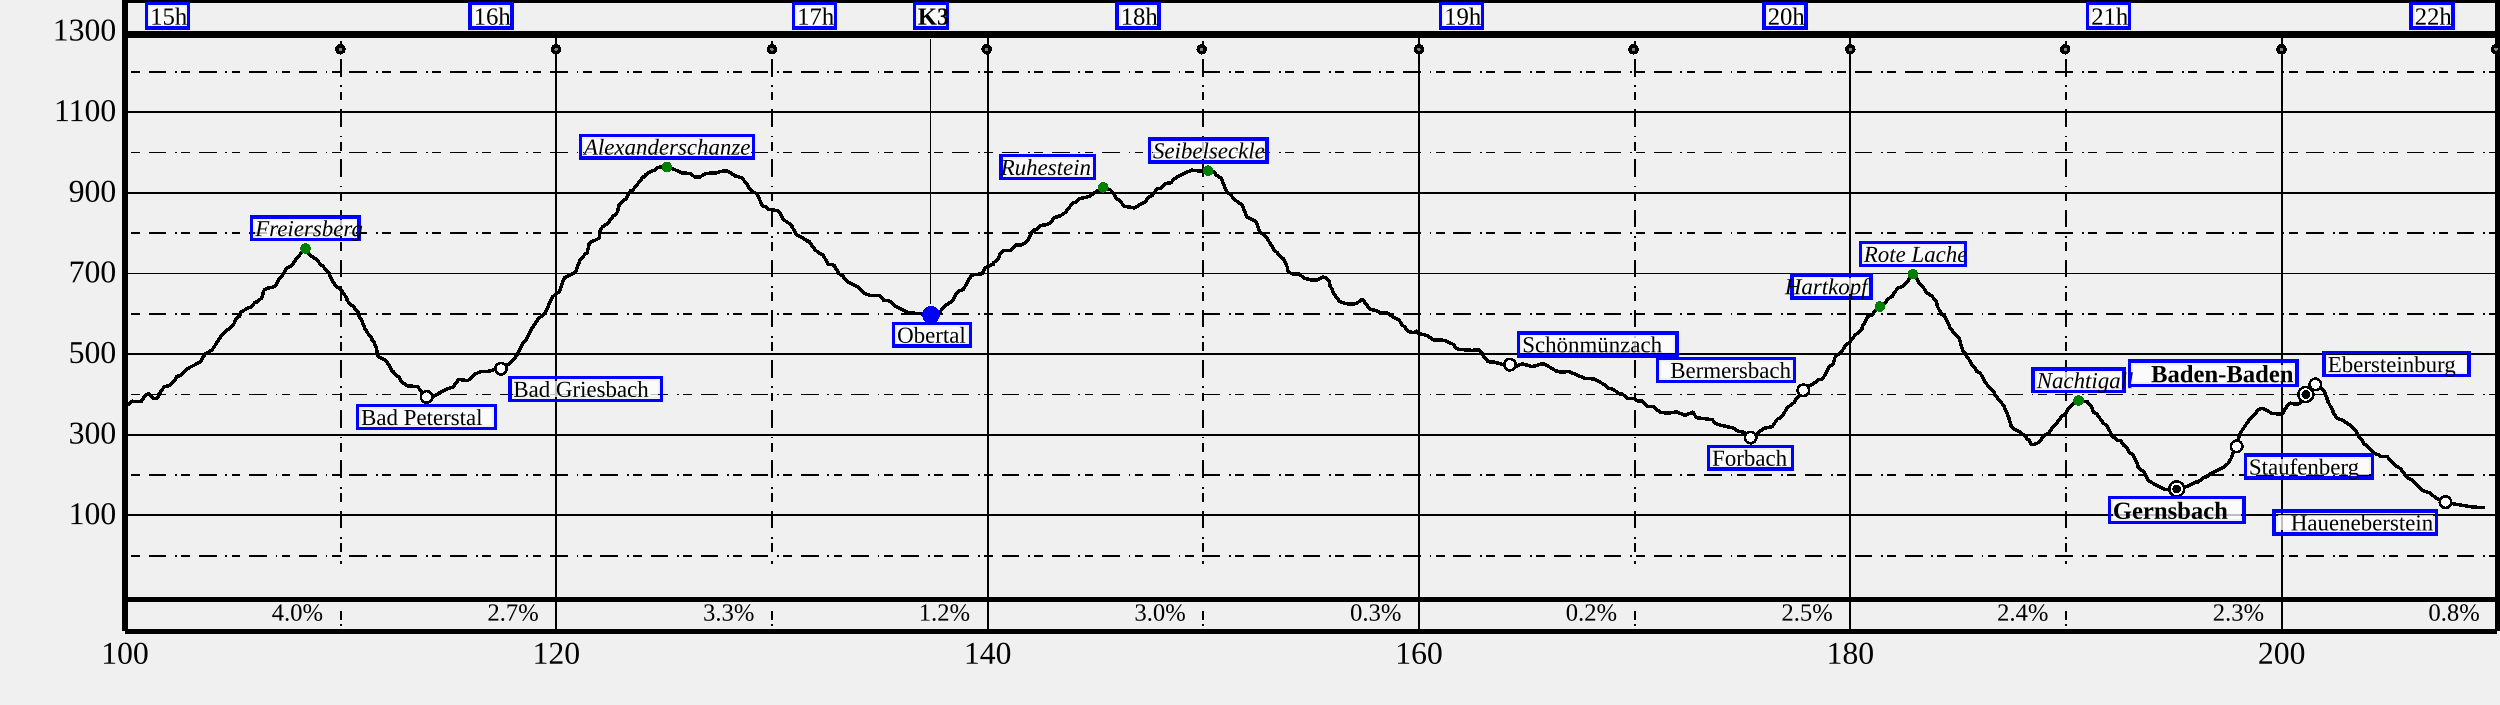
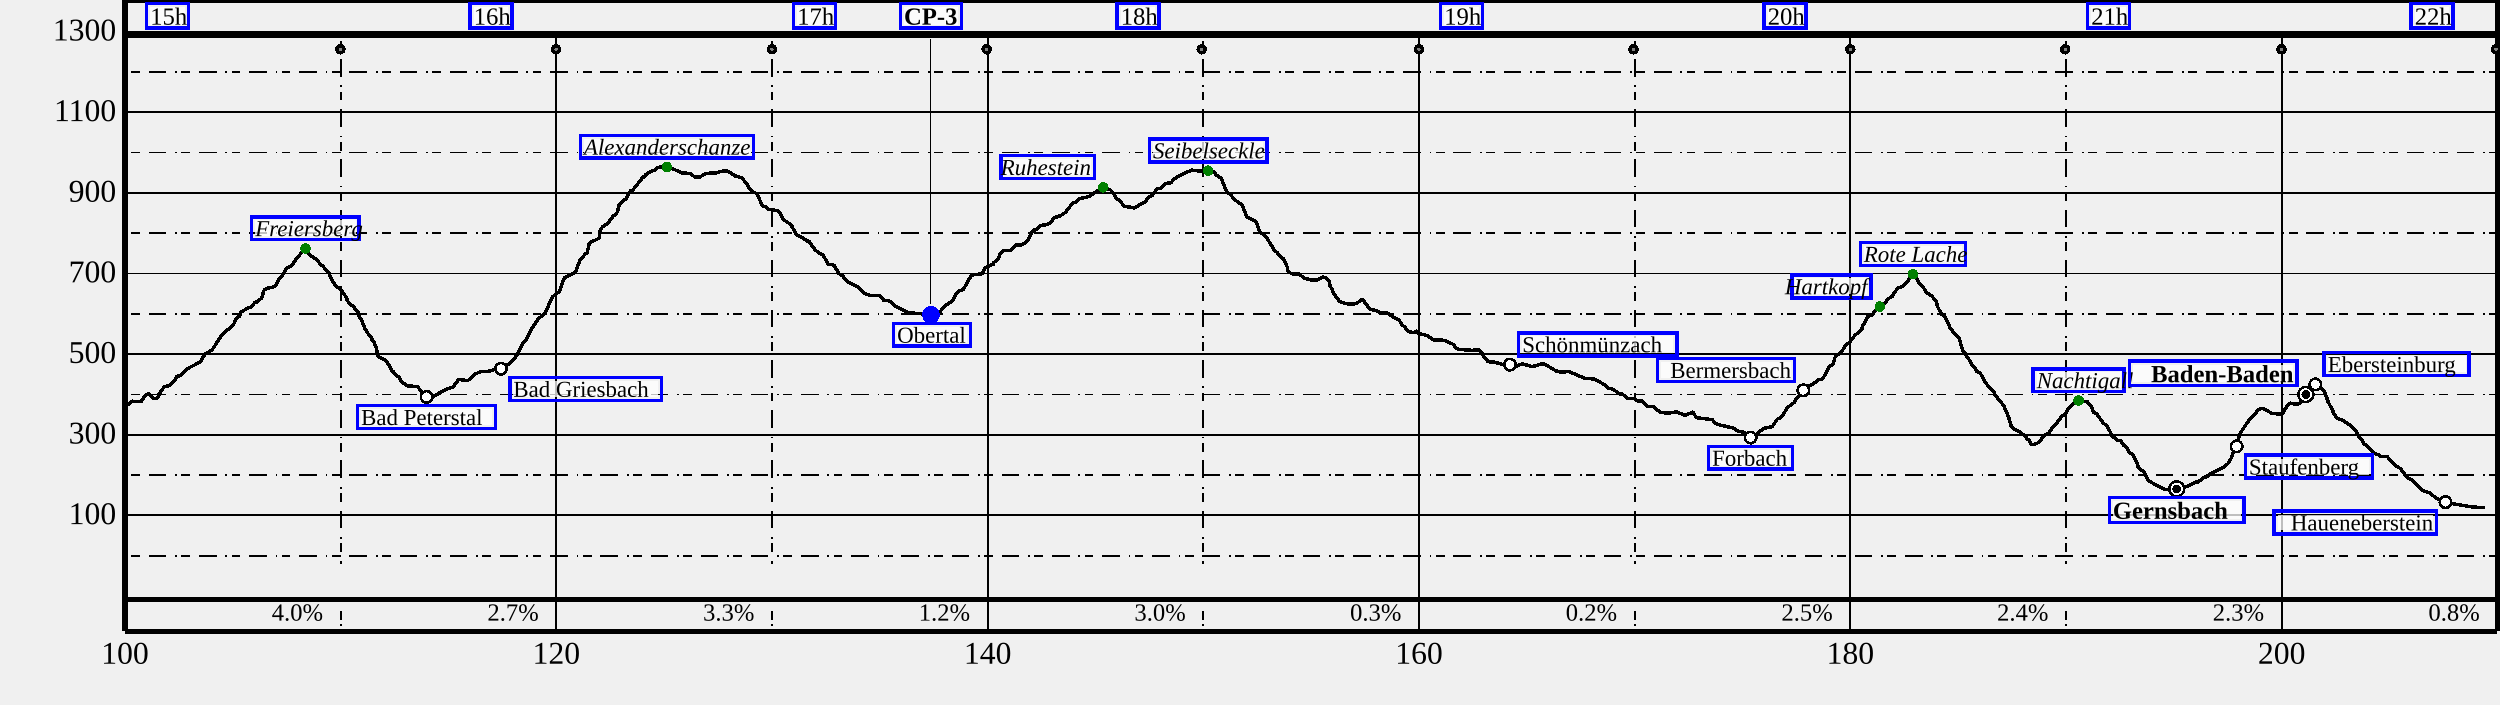
<svg xmlns="http://www.w3.org/2000/svg" height="400" width="1420">
  <g font-size="18" id="world" shape-rendering="crispEdges">
    <g id="BG" />
    <g id="SB" transform="translate(71 360)">
      <text text-anchor="middle" x="0" y="17">
100
</text>
      <text text-anchor="middle" x="245" y="17">
120
</text>
      <text text-anchor="middle" x="490" y="17">
140
</text>
      <text text-anchor="middle" x="735" y="17">
160
</text>
      <text text-anchor="middle" x="980" y="17">
180
</text>
      <text text-anchor="middle" x="1225" y="17">
200
</text>
    </g>
    <g id="SD" transform="translate(71 0)">
      <path d="M0,0 L1347.5,0" stroke="black" stroke-width="3" />
      <path d="M0,0 L0,358.5" stroke="black" stroke-width="3" />
      <path d="M0,358.5 L1347.5,358.5" stroke="black" stroke-width="3" />
      <path d="M1347.5,0 L1347.5,358.5" stroke="black" stroke-width="3" />
      <path d="M0,358.5 L1347.5,358.5" stroke="black" stroke-width="1" />
      <path d="M0,20 L0,358.5" stroke="black" stroke-width="1" />
      <path d="M245,20 L245,358.5" stroke="black" stroke-width="1" />
      <path d="M490,20 L490,358.5" stroke="black" stroke-width="1" />
      <path d="M735,20 L735,358.5" stroke="black" stroke-width="1" />
      <path d="M980,20 L980,358.5" stroke="black" stroke-width="1" />
      <path d="M1225,20 L1225,358.5" stroke="black" stroke-width="1" />
      <path d="M122.5,20 L122.5,320.5" stroke="black" stroke-dasharray="1.0,2.5,5.0,5.0,10.0,5.0" />
      <path d="M367.5,20 L367.5,320.5" stroke="black" stroke-dasharray="1.0,2.5,5.0,5.0,10.0,5.0" />
      <path d="M612.5,20 L612.5,320.5" stroke="black" stroke-dasharray="1.0,2.5,5.0,5.0,10.0,5.0" />
      <path d="M857.5,20 L857.5,320.5" stroke="black" stroke-dasharray="1.0,2.5,5.0,5.0,10.0,5.0" />
      <path d="M1102.5,20 L1102.5,320.5" stroke="black" stroke-dasharray="1.0,2.5,5.0,5.0,10.0,5.0" />
      <path d="M1347.5,20 L1347.5,320.5" stroke="black" stroke-dasharray="1.0,2.5,5.0,5.0,10.0,5.0" />
      <path d="M0,292.714 L1347.5,292.714" stroke="black" stroke-width="1" />
      <path d="M0,246.929 L1347.5,246.929" stroke="black" stroke-width="1" />
      <path d="M0,201.143 L1347.5,201.143" stroke="black" stroke-width="1" />
      <path d="M0,155.357 L1347.5,155.357" stroke="black" stroke-width="1" />
      <path d="M0,109.571 L1347.5,109.571" stroke="black" stroke-width="1" />
      <path d="M0,63.786 L1347.5,63.786" stroke="black" stroke-width="1" />
      <path d="M0,18 L1347.5,18" stroke="black" stroke-width="1" />
      <path d="M0,315.607 L1347.5,315.607" stroke="black" stroke-dasharray="1.0,2.5,5.0,5.0,10.0,5.0" />
      <path d="M0,269.821 L1347.5,269.821" stroke="black" stroke-dasharray="1.0,2.5,5.0,5.0,10.0,5.0" />
      <path d="M0,224.036 L1347.5,224.036" stroke="black" stroke-dasharray="1.0,2.5,5.0,5.0,10.0,5.0" />
      <path d="M0,178.25 L1347.5,178.25" stroke="black" stroke-dasharray="1.0,2.5,5.0,5.0,10.0,5.0" />
      <path d="M0,132.464 L1347.5,132.464" stroke="black" stroke-dasharray="1.0,2.5,5.0,5.0,10.0,5.0" />
      <path d="M0,86.679 L1347.5,86.679" stroke="black" stroke-dasharray="1.0,2.5,5.0,5.0,10.0,5.0" />
      <path d="M0,40.893 L1347.5,40.893" stroke="black" stroke-dasharray="1.0,2.5,5.0,5.0,10.0,5.0" />
      <path d="M0,20 L1347.5,20" stroke="black" stroke-width="3" />
      <text font-size="14" text-anchor="end" x="112.5" y="352.5">
4.0%
</text>
      <text font-size="14" text-anchor="end" x="235" y="352.5">
2.7%
</text>
      <text font-size="14" text-anchor="end" x="357.5" y="352.5">
3.3%
</text>
      <text font-size="14" text-anchor="end" x="480" y="352.5">
1.2%
</text>
      <text font-size="14" text-anchor="end" x="602.5" y="352.5">
3.0%
</text>
      <text font-size="14" text-anchor="end" x="725" y="352.5">
0.3%
</text>
      <text font-size="14" text-anchor="end" x="847.5" y="352.5">
0.2%
</text>
      <text font-size="14" text-anchor="end" x="970" y="352.5">
2.5%
</text>
      <text font-size="14" text-anchor="end" x="1092.5" y="352.5">
2.4%
</text>
      <text font-size="14" text-anchor="end" x="1215" y="352.5">
2.3%
</text>
      <text font-size="14" text-anchor="end" x="1337.5" y="352.5">
0.8%
</text>
      <path d="M122.5,355.5 L122.5,340.5" stroke="black" stroke-dasharray="1.0,2.5,5.0,5.0,10.0,5.0" />
      <path d="M367.5,355.5 L367.5,340.5" stroke="black" stroke-dasharray="1.0,2.5,5.0,5.0,10.0,5.0" />
      <path d="M612.5,355.5 L612.5,340.5" stroke="black" stroke-dasharray="1.0,2.5,5.0,5.0,10.0,5.0" />
      <path d="M857.5,355.5 L857.5,340.5" stroke="black" stroke-dasharray="1.0,2.5,5.0,5.0,10.0,5.0" />
      <path d="M1102.5,355.5 L1102.5,340.5" stroke="black" stroke-dasharray="1.0,2.5,5.0,5.0,10.0,5.0" />
      <path d="M1347.5,355.5 L1347.5,340.5" stroke="black" stroke-dasharray="1.0,2.5,5.0,5.0,10.0,5.0" />
      <path d="M0,340.5 L1347.5,340.5" stroke="black" stroke-width="3" />
      <path d="M1.6,230.2 L4.1,227.9 L8.7,228.2 L9.4,227.8 L11.3,224.8 L13.1,223.7 L13.6,223.6 L16.2,226.5 L18.0,226.3 L19.0,225.5 L19.3,223.8 L22.3,219.7 L25.4,218.9 L28.7,215.6 L29.3,213.9 L31.7,213.2 L35.2,209.5 L43.2,205.4 L43.8,203.6 L45.8,200.8 L49.4,198.9 L54.6,190.8 L57.2,188.0 L60.0,186.2 L62.0,183.6 L63.0,181.3 L65.2,179.4 L65.9,177.3 L70.2,174.6 L71.5,174.6 L74.0,171.5 L75.0,171.5 L77.6,169.3 L78.9,165.0 L80.1,163.9 L84.4,163.0 L85.9,161.8 L87.4,158.7 L89.1,157.0 L91.7,152.3 L94.6,150.9 L98.1,145.9 L98.6,145.9 L99.6,144.2 L101.8,142.1 L102.8,142.2 L105.7,145.4 L109.6,147.9 L110.4,149.5 L112.8,151.6 L114.3,153.8 L115.4,154.2 L118.2,160.4 L118.6,160.4 L119.7,162.4 L122.4,164.2 L125.7,168.9 L126.3,170.7 L128.2,173.4 L129.2,173.6 L132.6,177.5 L133.0,179.5 L133.6,180.7 L133.9,180.7 L136.6,187.5 L136.9,187.5 L137.5,188.8 L139.9,191.7 L140.4,193.1 L141.3,193.8 L142.6,197.3 L144.0,203.1 L144.8,202.9 L148.0,204.6 L150.7,208.5 L151.5,210.7 L152.5,211.2 L153.8,213.1 L155.7,214.2 L156.6,216.3 L159.3,218.5 L160.8,219.2 L166.0,219.6 L171.3,225.3 L174.1,225.9 L180.7,221.9 L186.4,219.7 L189.5,215.5 L194.7,216.2 L199.0,212.4 L202.2,211.0 L206.4,210.9 L214.2,208.6 L218.1,206.7 L221.5,203.5 L222.1,202.0 L223.1,201.0 L225.3,196.0 L227.7,193.1 L230.8,186.9 L234.7,181.1 L238.8,177.9 L239.5,175.6 L240.1,174.9 L240.8,172.8 L242.8,168.6 L246.5,165.7 L247.1,164.6 L249.2,158.5 L249.8,157.7 L255.8,154.8 L258.6,147.3 L261.9,143.9 L262.4,143.9 L263.8,138.0 L269.3,135.3 L269.9,130.9 L271.2,128.8 L274.7,126.6 L275.9,124.3 L276.7,123.7 L277.2,122.3 L278.1,122.3 L279.6,120.5 L280.7,116.4 L282.2,114.6 L284.4,113.1 L287.3,108.1 L288.3,108.1 L294.4,100.4 L295.1,100.4 L295.9,99.1 L298.9,97.2 L301.4,96.4 L301.8,95.4 L306.0,94.5 L309.5,95.1 L316.5,98.3 L321.4,98.5 L322.2,99.6 L324.1,100.6 L326.3,100.6 L330.2,98.5 L335.6,98.2 L340.6,96.9 L342.9,97.4 L346.4,99.9 L350.3,100.9 L354.0,105.6 L354.3,106.7 L357.0,109.1 L358.9,110.0 L361.6,115.9 L362.5,117.2 L363.9,117.4 L365.4,118.8 L370.9,119.8 L372.4,121.3 L373.6,124.5 L378.6,127.8 L378.9,128.9 L381.7,133.8 L383.6,134.2 L387.7,137.0 L388.3,136.8 L392.0,142.0 L395.0,144.2 L396.3,144.6 L399.4,150.0 L402.6,150.5 L405.6,155.5 L407.5,156.6 L410.1,159.8 L416.1,163.0 L420.1,166.6 L423.2,167.8 L428.5,167.7 L431.1,170.7 L433.6,170.8 L435.5,171.7 L437.1,173.6 L445.1,177.6 L457.8,178.7 L462.8,177.2 L465.7,173.7 L469.9,170.9 L472.4,166.4 L473.5,165.3 L476.2,164.4 L480.0,157.6 L481.4,156.1 L486.7,155.6 L488.5,152.1 L492.6,150.3 L493.0,150.6 L493.5,149.1 L495.9,147.2 L496.9,144.6 L498.9,142.3 L503.0,142.2 L506.1,139.1 L508.9,139.3 L511.9,137.5 L512.8,136.7 L514.9,132.2 L516.2,130.7 L517.2,130.7 L519.7,128.1 L524.0,127.5 L525.5,126.5 L528.0,123.6 L531.4,122.5 L534.3,120.5 L538.3,115.3 L540.4,114.6 L541.9,112.9 L547.7,111.6 L553.8,107.4 L556.5,106.8 L559.7,107.8 L561.9,110.5 L563.0,112.7 L564.9,113.8 L567.5,117.1 L573.2,118.1 L579.5,114.6 L581.4,112.0 L583.7,110.8 L586.3,107.1 L588.5,106.9 L591.0,104.2 L594.0,103.9 L595.8,101.8 L599.2,99.6 L605.9,96.6 L611.6,97.3 L614.1,96.6 L618.1,97.4 L620.3,99.8 L622.6,101.1 L626.0,109.5 L627.9,110.2 L628.9,111.8 L632.4,115.2 L634.4,116.2 L637.3,123.4 L641.9,125.5 L643.0,127.3 L644.4,131.7 L646.7,133.2 L648.9,135.6 L650.9,139.2 L651.7,139.5 L652.3,141.8 L654.3,143.3 L656.0,145.6 L658.1,147.0 L660.2,151.8 L660.6,154.2 L662.7,155.5 L666.7,155.5 L669.5,157.8 L673.7,159.1 L677.6,158.9 L680.3,157.4 L682.2,157.8 L683.9,159.4 L684.6,162.8 L685.6,164.0 L686.5,167.0 L687.0,167.0 L688.3,169.5 L689.0,169.8 L689.7,171.2 L693.4,172.5 L697.3,172.7 L699.4,172.4 L702.5,170.2 L703.3,170.5 L707.1,175.7 L711.0,176.4 L713.0,177.7 L717.2,177.9 L720.6,180.4 L723.2,181.4 L723.9,182.1 L725.4,184.8 L726.7,185.4 L728.1,187.6 L729.4,188.5 L731.8,188.9 L733.8,188.0 L734.9,189.4 L740.0,190.7 L742.8,193.0 L749.4,193.3 L754.5,195.6 L756.3,198.0 L757.3,198.4 L765.3,199.0 L768.7,198.5 L770.6,200.1 L771.9,202.7 L774.2,205.4 L778.3,205.8 L788.3,208.8 L793.7,206.6 L799.2,208.3 L805.7,206.4 L812.9,210.7 L815.8,211.4 L819.8,211.0 L829.7,215.0 L834.4,215.2 L840.9,218.8 L842.2,220.4 L845.3,221.1 L848.8,223.7 L850.4,223.7 L853.4,226.4 L856.8,226.3 L859.3,227.7 L861.9,227.9 L862.7,229.1 L864.4,230.2 L864.8,231.0 L868.3,231.0 L871.8,234.1 L876.0,234.7 L881.4,234.0 L886.2,235.9 L890.6,234.0 L892.2,236.7 L893.2,237.3 L901.7,238.4 L902.9,240.1 L905.5,241.3 L913.7,243.2 L915.6,244.7 L920.0,245.6 L921.5,247.3 L923.2,247.7 L926.3,247.0 L930.7,243.3 L935.6,242.4 L938.6,237.9 L939.8,237.6 L941.6,235.9 L944.2,231.5 L948.0,228.7 L949.2,226.3 L950.8,225.1 L954.3,219.8 L958.8,218.3 L961.7,215.6 L963.4,215.7 L965.0,213.9 L968.2,208.1 L970.3,206.8 L971.2,203.2 L971.9,201.8 L973.4,201.4 L974.7,199.6 L975.1,199.6 L977.7,195.6 L979.4,194.7 L982.9,190.0 L984.5,189.2 L986.5,187.0 L987.2,184.7 L988.3,183.0 L989.7,179.9 L992.7,178.7 L993.5,176.9 L996.1,174.4 L998.5,173.7 L1001.6,169.6 L1004.0,168.3 L1004.7,166.7 L1006.8,163.8 L1010.4,162.2 L1010.9,161.2 L1012.4,160.2 L1013.5,158.4 L1015.5,156.9 L1017.5,157.9 L1018.9,160.4 L1022.3,164.4 L1022.9,165.9 L1026.1,168.0 L1028.8,171.2 L1029.5,174.1 L1031.6,178.2 L1034.1,180.6 L1034.4,181.6 L1035.2,182.6 L1036.6,186.2 L1039.5,189.9 L1041.7,191.6 L1043.4,197.8 L1044.2,199.6 L1045.3,200.8 L1046.1,202.8 L1047.6,204.4 L1049.1,207.4 L1050.2,208.1 L1051.9,211.1 L1053.5,211.9 L1054.9,213.5 L1056.3,216.7 L1059.2,220.5 L1061.6,222.6 L1061.9,224.0 L1067.3,230.6 L1068.0,233.0 L1068.7,233.7 L1070.4,238.5 L1071.3,241.9 L1073.0,243.9 L1075.0,244.5 L1080.0,248.2 L1080.5,249.5 L1081.3,249.7 L1082.6,252.2 L1084.1,252.6 L1087.0,251.3 L1090.4,247.1 L1092.7,245.9 L1095.0,242.6 L1097.4,240.4 L1098.0,239.1 L1100.2,236.4 L1102.1,235.0 L1104.2,231.6 L1107.8,228.2 L1114.5,228.1 L1117.0,231.2 L1118.0,234.1 L1119.7,234.8 L1123.8,240.5 L1125.4,241.4 L1127.9,245.8 L1128.1,247.2 L1129.2,248.5 L1130.1,248.2 L1130.3,248.9 L1131.8,250.1 L1133.5,250.3 L1135.2,252.9 L1137.1,254.2 L1138.6,257.3 L1140.3,257.8 L1142.7,262.6 L1143.6,265.8 L1146.6,267.9 L1149.3,273.1 L1158.4,278.0 L1163.6,278.0 L1169.6,277.0 L1175.9,273.9 L1177.5,273.7 L1180.9,271.2 L1183.3,270.4 L1184.2,269.3 L1192.7,264.9 L1194.4,263.4 L1196.4,260.1 L1197.6,256.9 L1198.3,255.8 L1199.4,251.2 L1199.9,250.5 L1201.2,246.7 L1202.9,243.8 L1207.3,237.4 L1210.7,234.2 L1211.5,232.7 L1214.0,231.8 L1219.3,234.7 L1224.9,235.4 L1225.4,234.5 L1226.0,234.5 L1226.3,233.5 L1228.5,229.9 L1229.8,229.0 L1234.0,229.8 L1235.2,228.9 L1237.3,226.8 L1238.5,224.1 L1240.9,221.2 L1241.2,220.0 L1244.2,218.6 L1247.2,220.0 L1249.6,223.0 L1251.4,228.3 L1253.6,232.5 L1253.8,232.5 L1254.3,234.4 L1256.6,237.7 L1259.4,238.6 L1264.8,242.1 L1267.5,245.3 L1269.1,248.6 L1270.6,250.1 L1271.7,252.2 L1273.6,253.3 L1277.5,257.5 L1279.8,258.2 L1281.3,259.4 L1284.8,259.2 L1289.2,264.2 L1292.5,266.2 L1296.0,271.0 L1299.7,273.1 L1305.2,278.7 L1309.4,280.1 L1312.9,283.2 L1319.8,285.7 L1334.3,288.1 L1340.4,288.2" fill="transparent" id="track" stroke="black" stroke-linejoin="miter" stroke-miterlimit="1" stroke-width="2" />
      <g>
        <g>
          <circle cx="1346.74" cy="28" fill="Gray" id="user-step" r="2" stroke="black" stroke-width="2" />
        </g>
        <g>
          <circle cx="1224.894" cy="28" fill="Gray" id="user-step" r="2" stroke="black" stroke-width="2" />
        </g>
        <g>
          <circle cx="1102.057" cy="28" fill="Gray" id="user-step" r="2" stroke="black" stroke-width="2" />
        </g>
        <g>
          <circle cx="979.969" cy="28" fill="Gray" id="user-step" r="2" stroke="black" stroke-width="2" />
        </g>
        <g>
          <circle cx="856.816" cy="28" fill="Gray" id="user-step" r="2" stroke="black" stroke-width="2" />
        </g>
        <g>
          <circle cx="734.93" cy="28" fill="Gray" id="user-step" r="2" stroke="black" stroke-width="2" />
        </g>
        <g>
          <circle cx="611.581" cy="28" fill="Gray" id="user-step" r="2" stroke="black" stroke-width="2" />
        </g>
        <g>
          <circle cx="489.398" cy="28" fill="Gray" id="user-step" r="2" stroke="black" stroke-width="2" />
        </g>
        <g>
          <circle cx="367.469" cy="28" fill="Gray" id="user-step" r="2" stroke="black" stroke-width="2" />
        </g>
        <g>
          <circle cx="244.851" cy="28" fill="Gray" id="user-step" r="2" stroke="black" stroke-width="2" />
        </g>
        <g>
          <circle cx="122.356" cy="28" fill="Gray" id="user-step" r="2" stroke="black" stroke-width="2" />
        </g>
        <g />
        <g transform="translate(1322.188 17)">
          <rect fill="white" fill-opacity="0.75" height="10" id="label-bg" width="19.625" x="-21.625" y="-13" />
          <rect fill="none" height="14" id="label-dbg" stroke="blue" stroke-width="2" width="23.625" x="-23.625" y="-15" />
          <text font-size="14.0" font-style="normal" font-weight="normal" id="" text-anchor="start" x="-21.625" y="-3.000">
22h
</text>
        </g>
        <g />
        <g transform="translate(1138.438 17)">
          <rect fill="white" fill-opacity="0.75" height="10" id="label-bg" width="19.625" x="-21.625" y="-13" />
          <rect fill="none" height="14" id="label-dbg" stroke="blue" stroke-width="2" width="23.625" x="-23.625" y="-15" />
          <text font-size="14.0" font-style="normal" font-weight="normal" id="" text-anchor="start" x="-21.625" y="-3.000">
21h
</text>
        </g>
        <g />
        <g transform="translate(954.6875 17)">
          <rect fill="white" fill-opacity="0.75" height="10" id="label-bg" width="19.625" x="-21.625" y="-13" />
          <rect fill="none" height="14" id="label-dbg" stroke="blue" stroke-width="2" width="23.625" x="-23.625" y="-15" />
          <text font-size="14.0" font-style="normal" font-weight="normal" id="" text-anchor="start" x="-21.625" y="-3.000">
20h
</text>
        </g>
        <g />
        <g transform="translate(770.9375 17)">
          <rect fill="white" fill-opacity="0.75" height="10" id="label-bg" width="19.625" x="-21.625" y="-13" />
          <rect fill="none" height="14" id="label-dbg" stroke="blue" stroke-width="2" width="23.625" x="-23.625" y="-15" />
          <text font-size="14.0" font-style="normal" font-weight="normal" id="" text-anchor="start" x="-21.625" y="-3.000">
19h
</text>
        </g>
        <g />
        <g transform="translate(587.1875 17)">
          <rect fill="white" fill-opacity="0.75" height="10" id="label-bg" width="19.625" x="-21.625" y="-13" />
          <rect fill="none" height="14" id="label-dbg" stroke="blue" stroke-width="2" width="23.625" x="-23.625" y="-15" />
          <text font-size="14.0" font-style="normal" font-weight="normal" id="" text-anchor="start" x="-21.625" y="-3.000">
18h
</text>
        </g>
        <g />
        <g transform="translate(403.4375 17)">
          <rect fill="white" fill-opacity="0.75" height="10" id="label-bg" width="19.625" x="-21.625" y="-13" />
          <rect fill="none" height="14" id="label-dbg" stroke="blue" stroke-width="2" width="23.625" x="-23.625" y="-15" />
          <text font-size="14.0" font-style="normal" font-weight="normal" id="" text-anchor="start" x="-21.625" y="-3.000">
17h
</text>
        </g>
        <g />
        <g transform="translate(219.6875 17)">
          <rect fill="white" fill-opacity="0.75" height="10" id="label-bg" width="19.625" x="-21.625" y="-13" />
          <rect fill="none" height="14" id="label-dbg" stroke="blue" stroke-width="2" width="23.625" x="-23.625" y="-15" />
          <text font-size="14.0" font-style="normal" font-weight="normal" id="" text-anchor="start" x="-21.625" y="-3.000">
16h
</text>
        </g>
        <g />
        <g transform="translate(35.9375 17)">
          <rect fill="white" fill-opacity="0.75" height="10" id="label-bg" width="19.625" x="-21.625" y="-13" />
          <rect fill="none" height="14" id="label-dbg" stroke="blue" stroke-width="2" width="23.625" x="-23.625" y="-15" />
          <text font-size="14.0" font-style="normal" font-weight="normal" id="" text-anchor="start" x="-21.625" y="-3.000">
15h
</text>
        </g>
        <g>
          <circle cx="1109.678" cy="227.47" fill="Green" id="18/wp" r="3" />
        </g>
        <g transform="translate(1109.678 227.4696)">
          <rect fill="white" fill-opacity="0.75" height="9" id="label-bg" width="47.642" x="-23.821" y="-16" />
          <rect fill="none" height="13" id="label-dbg" stroke="blue" stroke-width="2" width="51.642" x="-25.821" y="-18" />
          <text font-size="13.0" font-style="italic" font-weight="normal" id="18/wp/text" text-anchor="start" x="-23.821" y="-7.000">
Nachtigall
</text>
        </g>
        <g>
          <circle cx="996.739" cy="174.129" fill="Green" id="17/wp" r="3" />
        </g>
        <g transform="translate(996.7391 174.1293)">
          <rect fill="white" fill-opacity="0.75" height="9" id="label-bg" width="40.925" x="-47.925" y="-16" />
          <rect fill="none" height="13" id="label-dbg" stroke="blue" stroke-width="2" width="44.925" x="-49.925" y="-18" />
          <text font-size="13.0" font-style="italic" font-weight="normal" id="17/wp/text" text-anchor="end" x="-7.000" y="-7.000">
Hartkopf
</text>
        </g>
        <g>
          <circle cx="1015.518" cy="155.746" fill="Green" id="16/wp" r="3" />
        </g>
        <g transform="translate(1015.518 155.7463)">
          <rect fill="white" fill-opacity="0.75" height="9" id="label-bg" width="55.76" x="-27.88" y="-16" />
          <rect fill="none" height="13" id="label-dbg" stroke="blue" stroke-width="2" width="59.76" x="-29.88" y="-18" />
          <text font-size="13.0" font-style="italic" font-weight="normal" id="16/wp/text" text-anchor="start" x="-27.880" y="-7.000">
Rote Lache
</text>
        </g>
        <g>
          <circle cx="102.479" cy="141.141" fill="Green" id="15/wp" r="3" />
        </g>
        <g transform="translate(102.4785 141.1407)">
          <rect fill="white" fill-opacity="0.75" height="9" id="label-bg" width="57.019" x="-28.51" y="-16" />
          <rect fill="none" height="13" id="label-dbg" stroke="blue" stroke-width="2" width="61.019" x="-30.51" y="-18" />
          <text font-size="13.0" font-style="italic" font-weight="normal" id="15/wp/text" text-anchor="start" x="-28.510" y="-7.000">
Freiersberg
</text>
        </g>
        <g>
          <circle cx="555.669" cy="106.389" fill="Green" id="14/wp" r="3" />
        </g>
        <g transform="translate(555.669 106.3893)">
          <rect fill="white" fill-opacity="0.75" height="9" id="label-bg" width="49.112" x="-56.112" y="-16" />
          <rect fill="none" height="13" id="label-dbg" stroke="blue" stroke-width="2" width="53.112" x="-58.112" y="-18" />
          <text font-size="13.0" font-style="italic" font-weight="normal" id="14/wp/text" text-anchor="end" x="-7.000" y="-7.000">
Ruhestein
</text>
        </g>
        <g>
          <circle cx="615.22" cy="96.935" fill="Green" id="13/wp" r="3" />
        </g>
        <g transform="translate(615.2201 96.93457)">
          <rect fill="white" fill-opacity="0.75" height="9" id="label-bg" width="62.687" x="-31.344" y="-16" />
          <rect fill="none" height="13" id="label-dbg" stroke="blue" stroke-width="2" width="66.687" x="-33.344" y="-18" />
          <text font-size="13.0" font-style="italic" font-weight="normal" id="13/wp/text" text-anchor="start" x="-31.344" y="-7.000">
Seibelseckle
</text>
        </g>
        <g>
          <circle cx="307.776" cy="94.851" fill="Green" id="12/wp" r="3" />
        </g>
        <g transform="translate(307.776 94.85132)">
          <rect fill="white" fill-opacity="0.75" height="9" id="label-bg" width="94.246" x="-47.123" y="-16" />
          <rect fill="none" height="13" id="label-dbg" stroke="blue" stroke-width="2" width="98.246" x="-49.123" y="-18" />
          <text font-size="13.0" font-style="italic" font-weight="normal" id="12/wp/text" text-anchor="start" x="-47.123" y="-7.000">
Alexanderschanze
</text>
        </g>
        <g>
          <circle cx="786.634" cy="207.095" fill="Black" id="11/wp" r="4" />
          <circle cx="786.634" cy="207.095" fill="white" id="11/wp-little-white" r="2.5" />
        </g>
        <g transform="translate(786.6341 207.095)">
          <rect fill="white" fill-opacity="0.75" height="9" id="label-bg" width="85.828" x="7" y="-16" />
          <rect fill="none" height="13" id="label-dbg" stroke="blue" stroke-width="2" width="89.828" x="5" y="-18" />
          <text font-size="13.0" font-style="normal" font-weight="normal" id="11/wp/text" text-anchor="start" x="7.000" y="-7.000">
Schönmünzach
</text>
        </g>
        <g>
          <circle cx="1199.379" cy="253.545" fill="Black" id="10/wp" r="4" />
          <circle cx="1199.379" cy="253.545" fill="white" id="10/wp-little-white" r="2.5" />
        </g>
        <g transform="translate(1199.379 253.5446)">
          <rect fill="white" fill-opacity="0.75" height="9" id="label-bg" width="68.124" x="7" y="7" />
          <rect fill="none" height="13" id="label-dbg" stroke="blue" stroke-width="2" width="72.124" x="5" y="5" />
          <text font-size="13.0" font-style="normal" font-weight="normal" id="10/wp/text" text-anchor="start" x="7.000" y="16.000">
Staufenberg
</text>
        </g>
        <g>
          <circle cx="1244.166" cy="218.335" fill="Black" id="9/wp" r="4" />
          <circle cx="1244.166" cy="218.335" fill="white" id="9/wp-little-white" r="2.5" />
        </g>
        <g transform="translate(1244.166 218.3354)">
          <rect fill="white" fill-opacity="0.75" height="9" id="label-bg" width="78.285" x="7" y="-16" />
          <rect fill="none" height="13" id="label-dbg" stroke="blue" stroke-width="2" width="82.285" x="5" y="-18" />
          <text font-size="13.0" font-style="normal" font-weight="normal" id="9/wp/text" text-anchor="start" x="7.000" y="-7.000">
Ebersteinburg
</text>
        </g>
        <g>
          <circle cx="953.288" cy="221.678" fill="Black" id="8/wp" r="4" />
          <circle cx="953.288" cy="221.678" fill="white" id="8/wp-little-white" r="2.5" />
        </g>
        <g transform="translate(953.2882 221.6777)">
          <rect fill="white" fill-opacity="0.75" height="9" id="label-bg" width="73.897" x="-80.897" y="-16" />
          <rect fill="none" height="13" id="label-dbg" stroke="blue" stroke-width="2" width="77.897" x="-82.897" y="-18" />
          <text font-size="13.0" font-style="normal" font-weight="normal" id="8/wp/text" text-anchor="end" x="-7.000" y="-7.000">
Bermersbach
</text>
        </g>
        <g>
          <circle cx="458.396" cy="178.662" fill="Black" id="7/wp" r="4" />
          <circle cx="458.396" cy="178.662" fill="white" id="7/wp-little-white" r="2.5" />
        </g>
        <g transform="translate(458.3956 178.6621)">
          <rect fill="white" fill-opacity="0.75" height="9" id="label-bg" width="39.644" x="-19.822" y="7" />
          <rect fill="none" height="13" id="label-dbg" stroke="blue" stroke-width="2" width="43.644" x="-21.822" y="5" />
          <text font-size="13.0" font-style="normal" font-weight="normal" id="7/wp/text" text-anchor="start" x="-19.822" y="16.000">
Obertal
</text>
        </g>
        <g>
          <circle cx="1318.04" cy="285.251" fill="Black" id="6/wp" r="4" />
          <circle cx="1318.04" cy="285.251" fill="white" id="6/wp-little-white" r="2.5" />
        </g>
        <g transform="translate(1318.04 285.2512)">
          <rect fill="white" fill-opacity="0.75" height="9" id="label-bg" width="88.291" x="-95.291" y="7" />
          <rect fill="none" height="13" id="label-dbg" stroke="blue" stroke-width="2" width="92.291" x="-97.291" y="5" />
          <text font-size="13.0" font-style="normal" font-weight="normal" id="6/wp/text" text-anchor="end" x="-7.000" y="16.000">
Haueneberstein
</text>
        </g>
        <g>
          <circle cx="213.57" cy="209.407" fill="Black" id="5/wp" r="4" />
          <circle cx="213.57" cy="209.407" fill="white" id="5/wp-little-white" r="2.5" />
        </g>
        <g transform="translate(213.5701 209.4072)">
          <rect fill="white" fill-opacity="0.75" height="9" id="label-bg" width="82.288" x="7" y="7" />
          <rect fill="none" height="13" id="label-dbg" stroke="blue" stroke-width="2" width="86.288" x="5" y="5" />
          <text font-size="13.0" font-style="normal" font-weight="normal" id="5/wp/text" text-anchor="start" x="7.000" y="16.000">
Bad Griesbach
</text>
        </g>
        <g>
          <circle cx="171.279" cy="225.409" fill="Black" id="4/wp" r="4" />
          <circle cx="171.279" cy="225.409" fill="white" id="4/wp-little-white" r="2.5" />
        </g>
        <g transform="translate(171.2791 225.4093)">
          <rect fill="white" fill-opacity="0.75" height="9" id="label-bg" width="74.359" x="-37.18" y="7" />
          <rect fill="none" height="13" id="label-dbg" stroke="blue" stroke-width="2" width="78.359" x="-39.18" y="5" />
          <text font-size="13.0" font-style="normal" font-weight="normal" id="4/wp/text" text-anchor="start" x="-37.180" y="16.000">
Bad Peterstal
</text>
        </g>
        <g>
          <circle cx="923.326" cy="248.531" fill="Black" id="3/wp" r="4" />
          <circle cx="923.326" cy="248.531" fill="white" id="3/wp-little-white" r="2.5" />
        </g>
        <g transform="translate(923.3256 248.5311)">
          <rect fill="white" fill-opacity="0.75" height="9" id="label-bg" width="43.724" x="-21.862" y="7" />
          <rect fill="none" height="13" id="label-dbg" stroke="blue" stroke-width="2" width="47.724" x="-23.862" y="5" />
          <text font-size="13.0" font-style="normal" font-weight="normal" id="3/wp/text" text-anchor="start" x="-21.862" y="16.000">
Forbach
</text>
        </g>
        <g>
          <circle cx="1165.384" cy="277.697" fill="Black" id="2/wp" r="5" />
          <circle cx="1165.384" cy="277.697" fill="white" id="2/wp-little-white" r="3.5" />
          <circle cx="1165.384" cy="277.697" fill="black" id="2/wp-little-white" r="2.5" />
        </g>
        <g transform="translate(1165.384 277.6966)">
          <rect fill="white" fill-opacity="0.75" height="10" id="label-bg" width="72.595" x="-36.297" y="7" />
          <rect fill="none" height="14" id="label-dbg" stroke="blue" stroke-width="2" width="76.595" x="-38.297" y="5" />
          <text font-size="14.0" font-style="normal" font-weight="bold" id="2/wp/text" text-anchor="start" x="-36.297" y="17.000">
Gernsbach
</text>
        </g>
        <g>
          <circle cx="1238.697" cy="224.081" fill="Black" id="1/wp" r="5" />
          <circle cx="1238.697" cy="224.081" fill="white" id="1/wp-little-white" r="3.5" />
          <circle cx="1238.697" cy="224.081" fill="black" id="1/wp-little-white" r="2.5" />
        </g>
        <g transform="translate(1238.697 224.0815)">
          <rect fill="white" fill-opacity="0.75" height="10" id="label-bg" width="91.196" x="-98.196" y="-17" />
          <rect fill="none" height="14" id="label-dbg" stroke="blue" stroke-width="2" width="95.196" x="-100.196" y="-19" />
          <text font-size="14.0" font-style="normal" font-weight="bold" id="1/wp/text" text-anchor="end" x="-7.000" y="-7.000">
Baden-Baden
</text>
        </g>
        <g>
          <circle cx="457.75" cy="178.822" fill="Blue" id="0/wp" r="5" />
        </g>
        <g transform="translate(457.7502 178.8223)">
-           <rect fill="white" fill-opacity="0.75" height="10" id="label-bg" width="14.875" x="-7.438" y="-174.822" />
-           <rect fill="none" height="14" id="label-dbg" stroke="blue" stroke-width="2" width="18.875" x="-9.438" y="-176.822" />
-           <text font-size="14.0" font-style="normal" font-weight="bold" id="0/wp/text" text-anchor="start" x="-7.438" y="-164.822">
- K3
+           <rect fill="white" fill-opacity="0.75" height="10" id="label-bg" width="30.559" x="-15.279" y="-174.822" />
+           <rect fill="none" height="14" id="label-dbg" stroke="blue" stroke-width="2" width="34.559" x="-17.279" y="-176.822" />
+           <text font-size="14.0" font-style="normal" font-weight="bold" id="0/wp/text" text-anchor="start" x="-15.279" y="-164.822">
+ CP-3
</text>
        </g>
        <path d="M457.75,22.00 L457.75,172.82" id="link" stroke="black" stroke-linejoin="miter" stroke-miterlimit="1" stroke-width="0.5" />
      </g>
    </g>
    <g id="SL" transform="translate(0 0)">
      <text text-anchor="end" x="66" y="297.714">
100
</text>
      <text text-anchor="end" x="66" y="251.929">
300
</text>
      <text text-anchor="end" x="66" y="206.143">
500
</text>
      <text text-anchor="end" x="66" y="160.357">
700
</text>
      <text text-anchor="end" x="66" y="114.571">
900
</text>
      <text text-anchor="end" x="66" y="68.786">
1100
</text>
      <text text-anchor="end" x="66" y="23">
1300
</text>
    </g>
  </g>
</svg>
